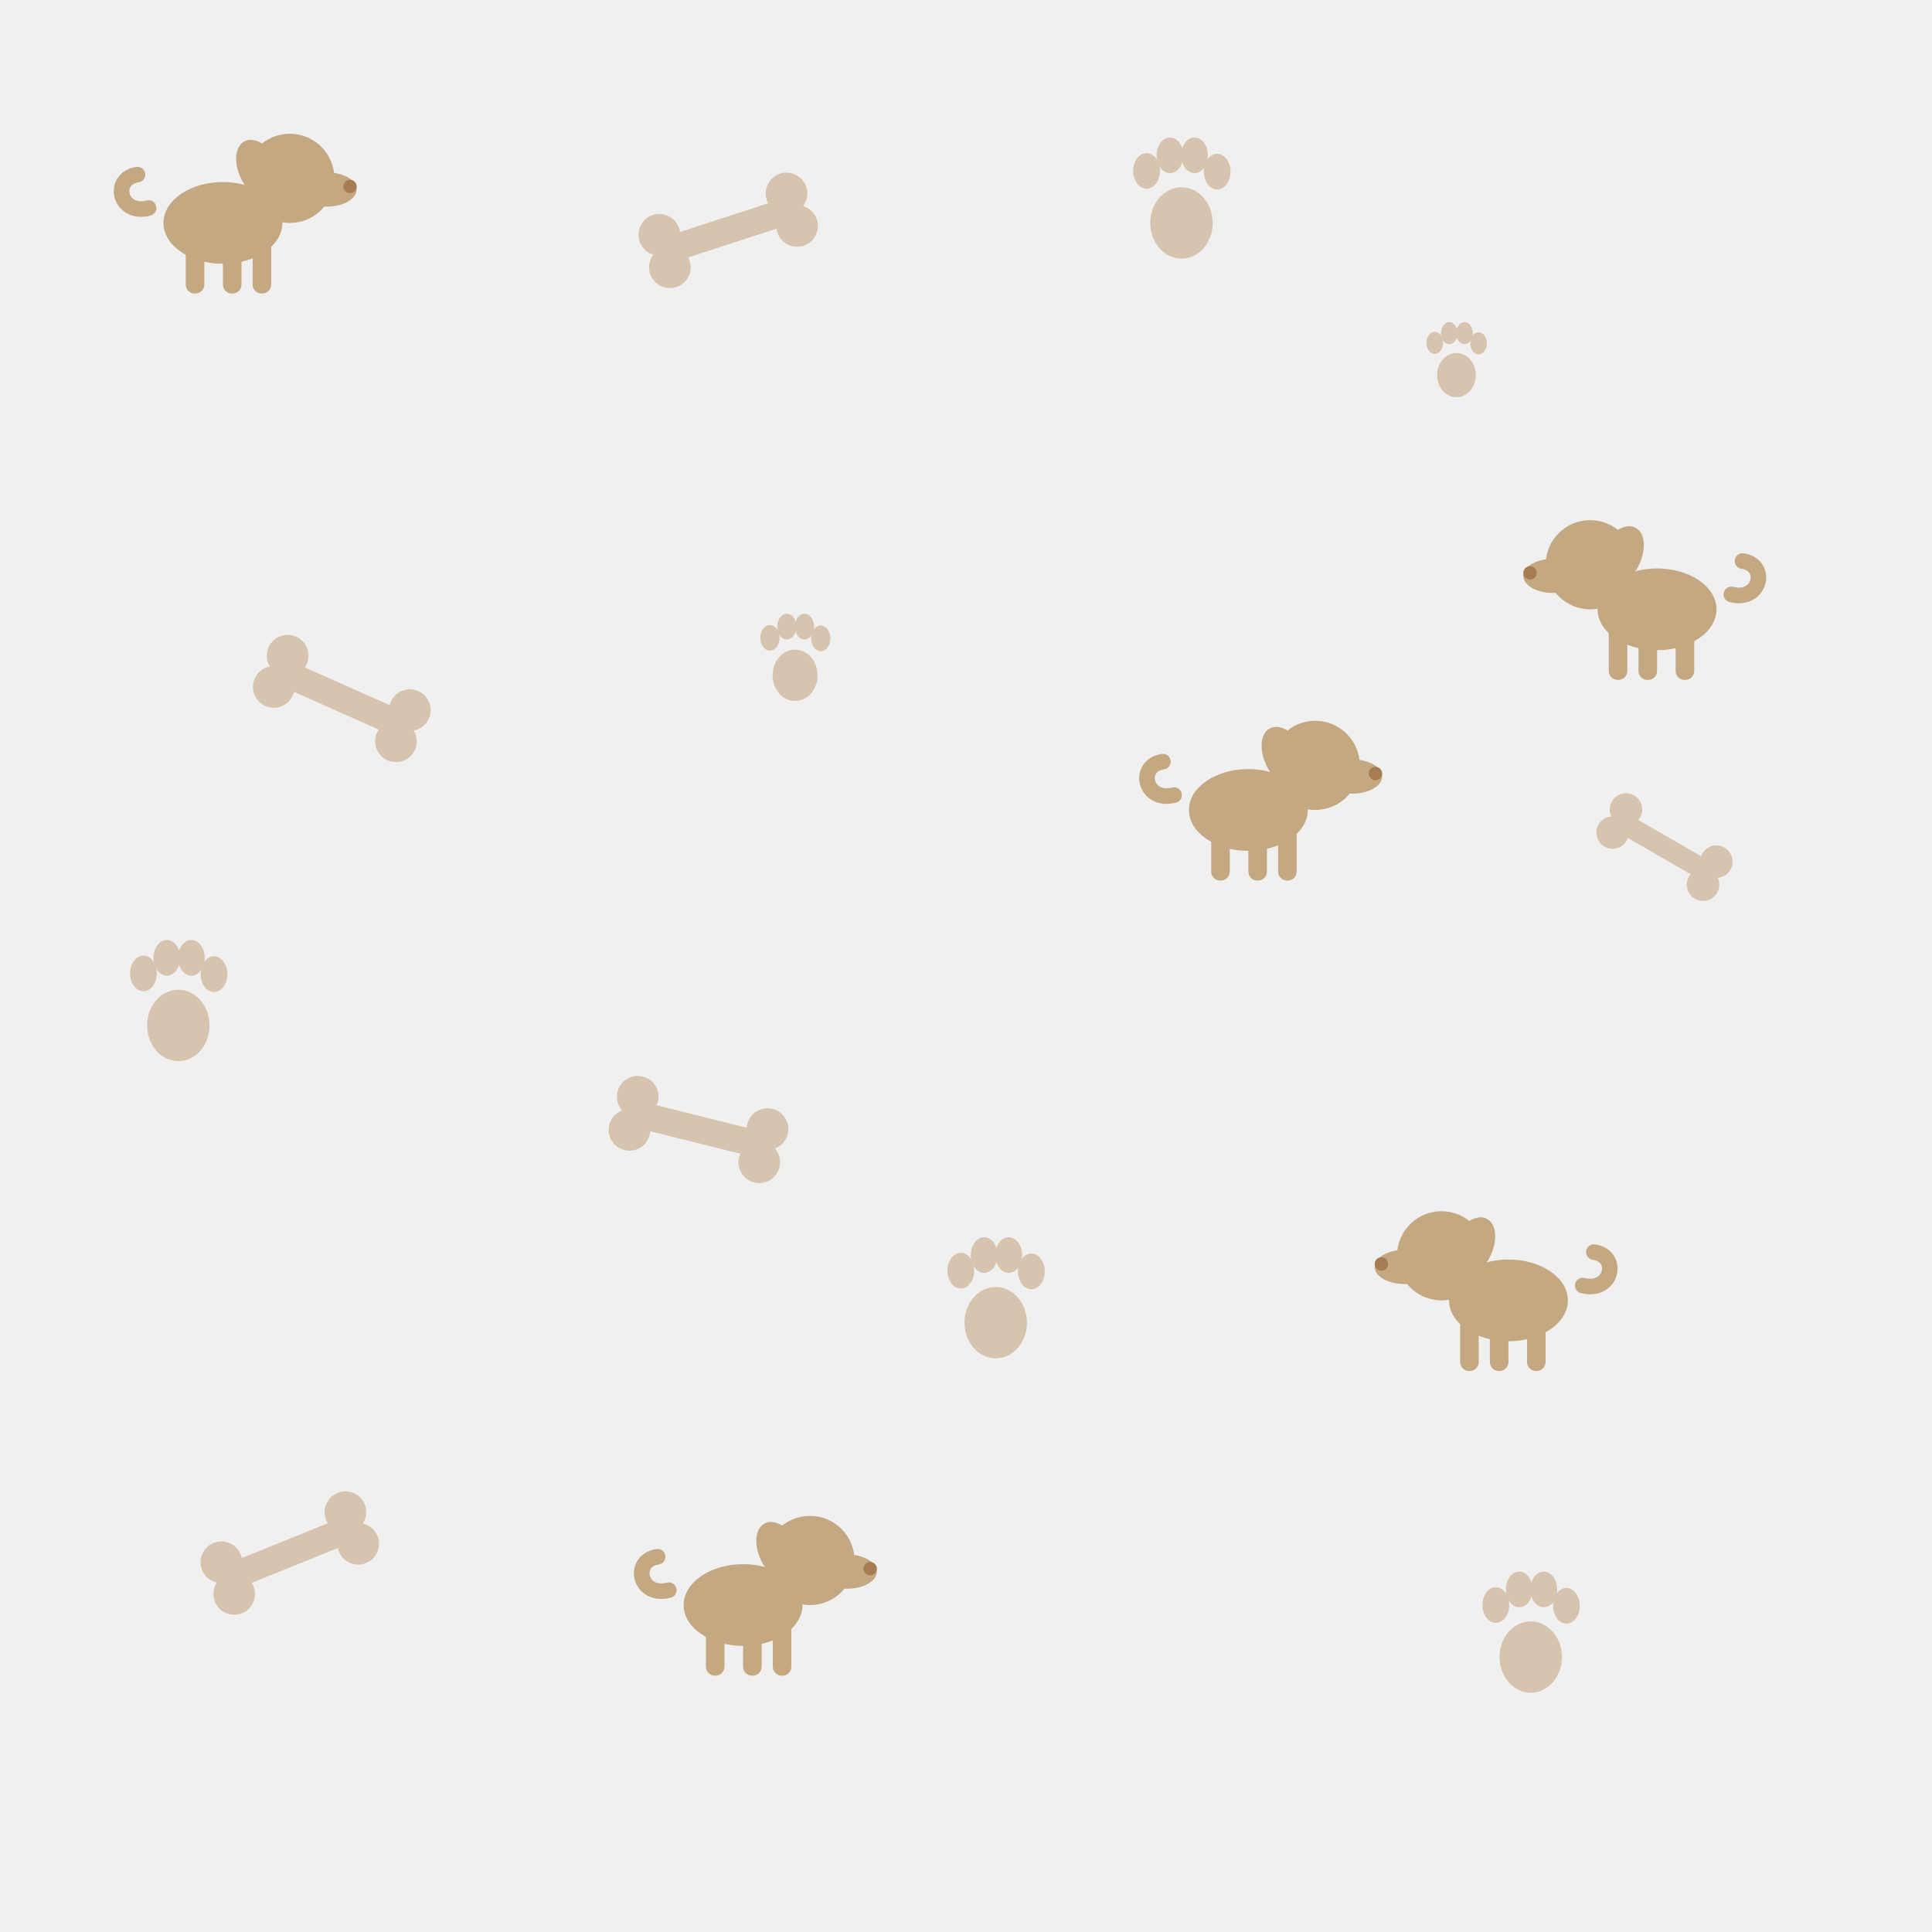
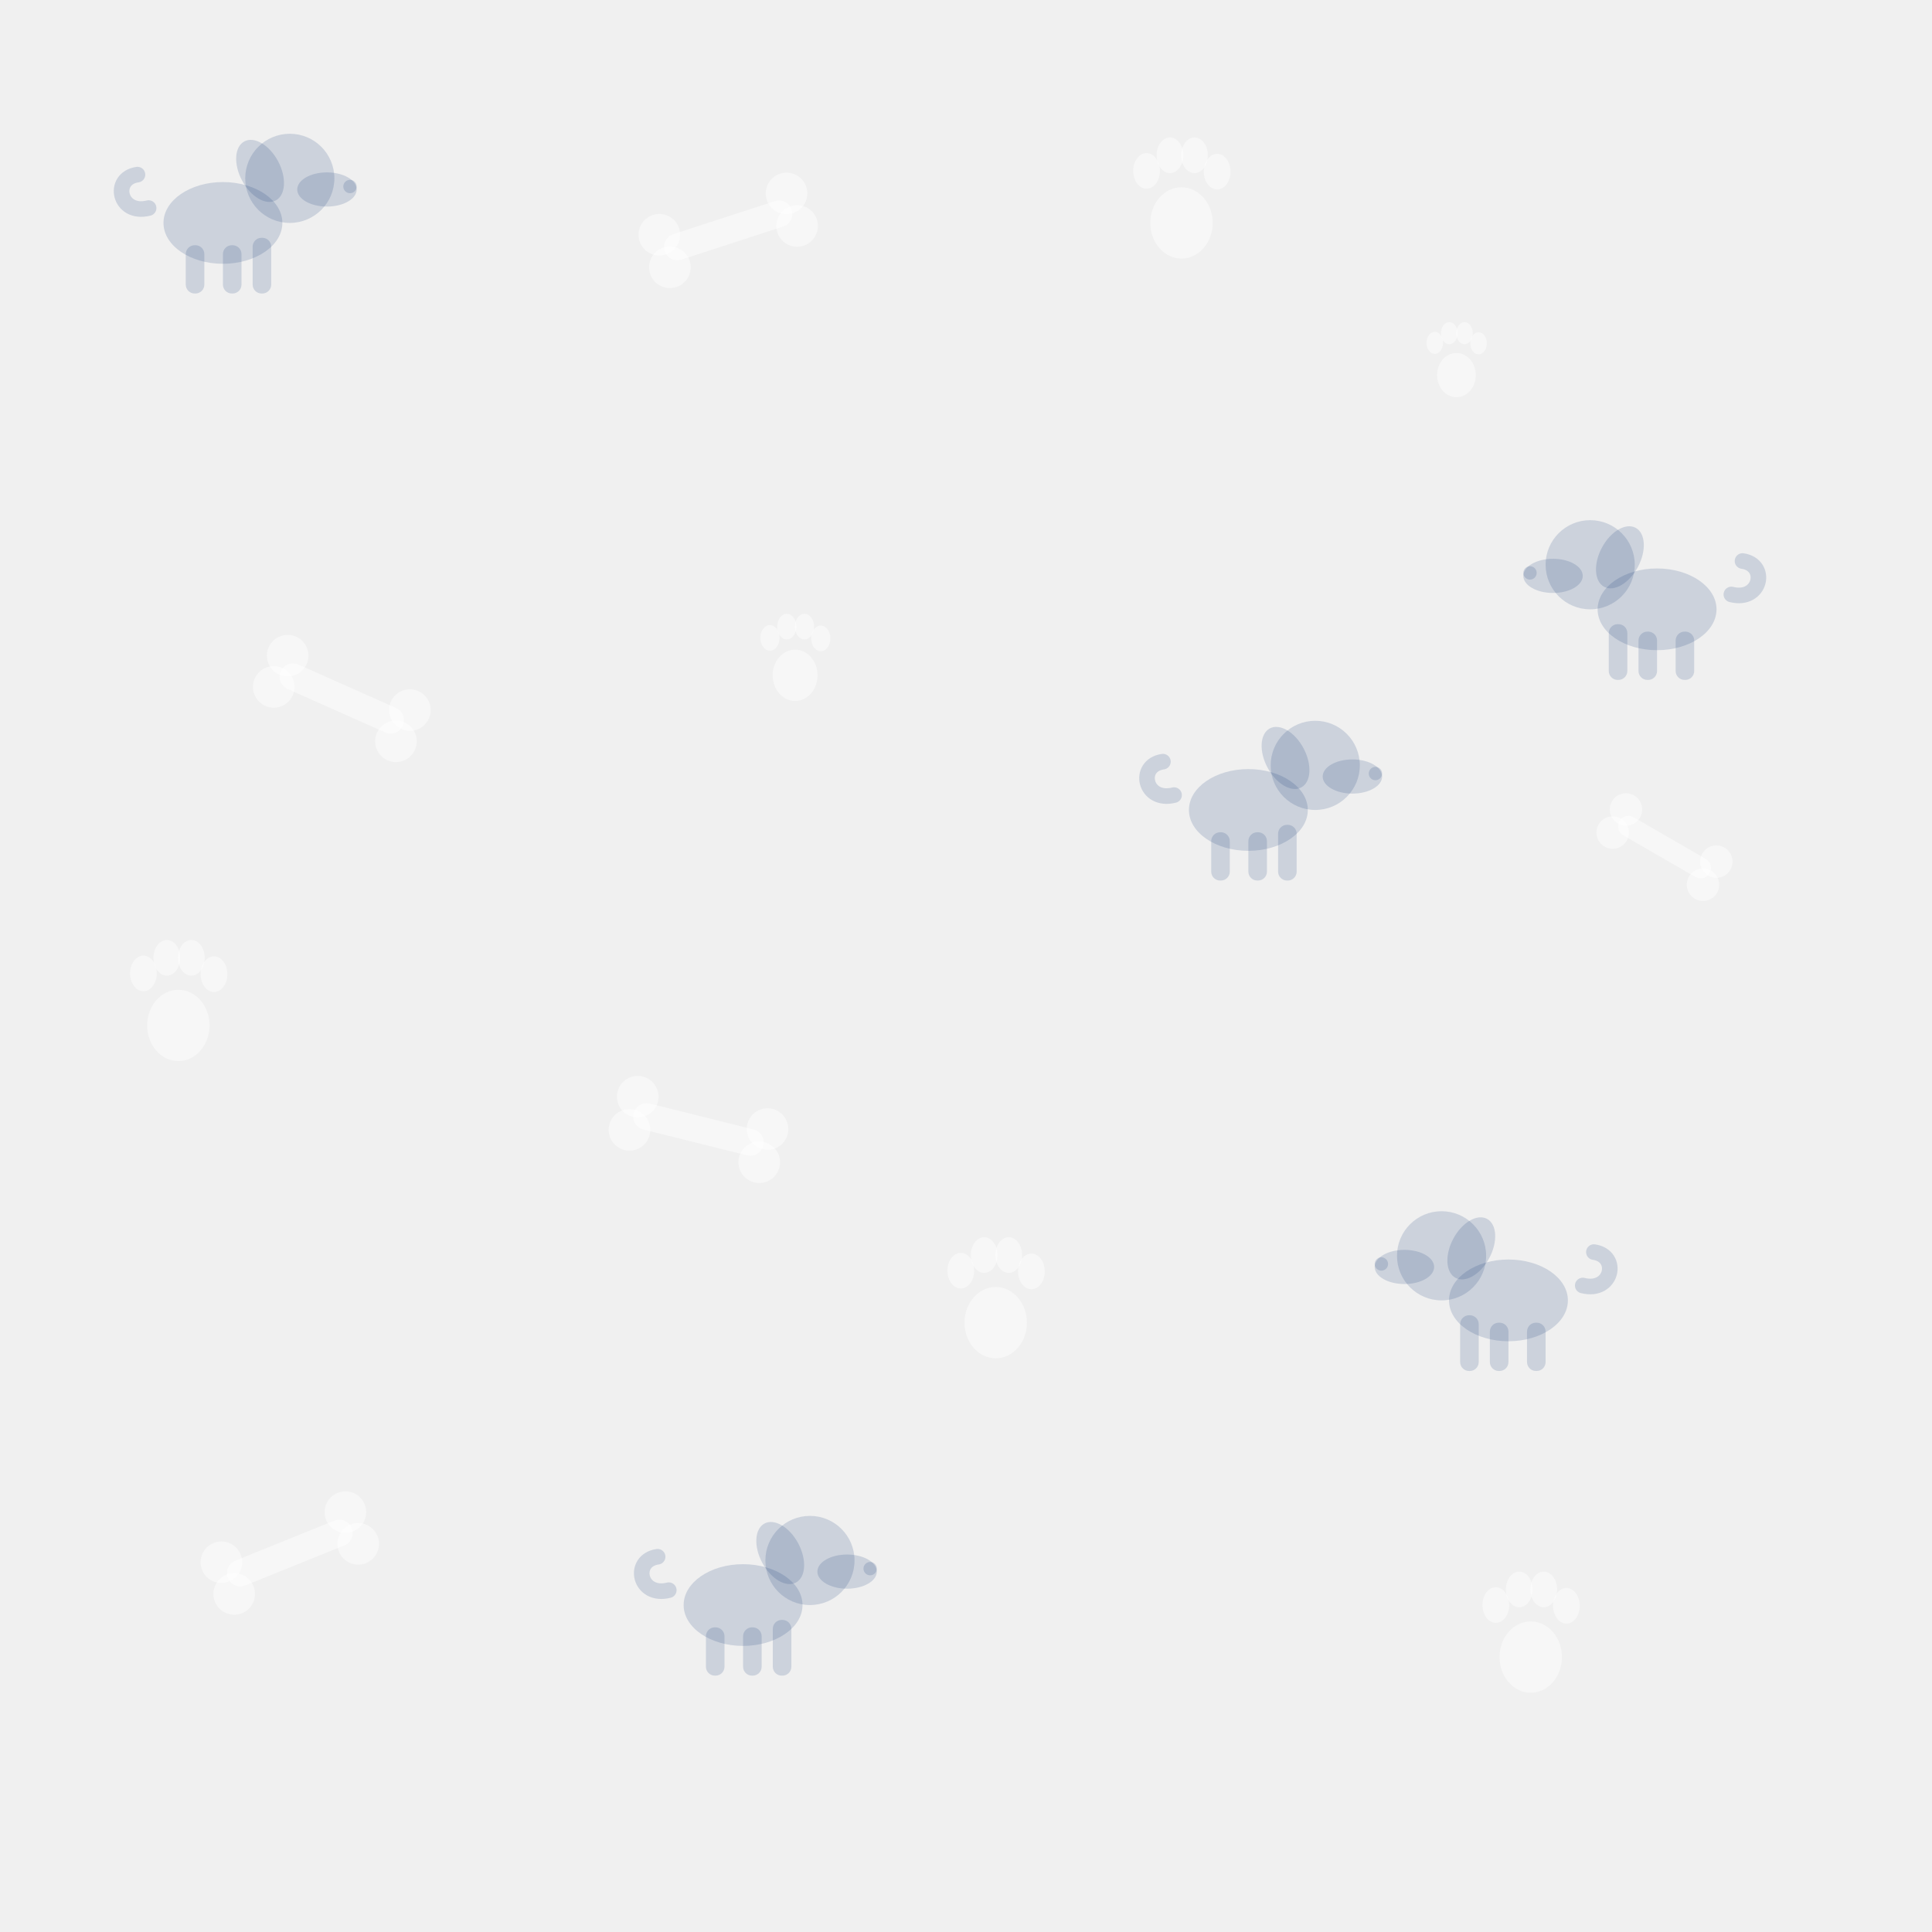
<svg xmlns="http://www.w3.org/2000/svg" width="520" height="520" viewBox="0 0 520 520">
  <defs>
-     <g id="paw" fill="#d7c4ae">
+     <g id="paw" fill="#ffffff" fill-opacity="0.45">
      <ellipse cx="0" cy="8" rx="8.4" ry="9.6" />
      <ellipse cx="-9.4" cy="-6" rx="3.6" ry="4.8" />
      <ellipse cx="-3.1" cy="-10.2" rx="3.6" ry="4.8" />
      <ellipse cx="3.5" cy="-10.2" rx="3.6" ry="4.8" />
      <ellipse cx="9.6" cy="-5.8" rx="3.6" ry="4.8" />
    </g>
-     <g id="bone" fill="#d7c4ae">
+     <g id="bone" fill="#ffffff" fill-opacity="0.45">
      <rect x="-18" y="-3.6" width="36" height="7.2" rx="3.6" />
      <circle cx="-18" cy="-4.6" r="5.6" />
      <circle cx="-18" cy="4.6" r="5.6" />
      <circle cx="18" cy="-4.6" r="5.6" />
      <circle cx="18" cy="4.6" r="5.6" />
    </g>
-     <g id="dog" fill="#c4a882">
-       <path d="M4 28c-8 2-10-8-3-9" fill="none" stroke="#c4a882" stroke-width="4.2" stroke-linecap="round" />
+     <g id="dog" fill="#123376" fill-opacity="0.16">
+       <path d="M4 28c-8 2-10-8-3-9" fill="none" stroke="#123376" stroke-opacity="0.16" stroke-width="4.2" stroke-linecap="round" />
      <ellipse cx="24" cy="32" rx="16" ry="11" />
      <rect x="14" y="38" width="5" height="13" rx="2.4" />
      <rect x="24" y="38" width="5" height="13" rx="2.4" />
      <rect x="32" y="36" width="5" height="15" rx="2.4" />
      <circle cx="42" cy="20" r="12" />
      <ellipse cx="34" cy="18" rx="5.5" ry="9" transform="rotate(-28 34 18)" />
      <ellipse cx="52" cy="23" rx="8" ry="4.6" />
-       <circle cx="58.2" cy="22.2" r="1.8" fill="#a67c52" />
+       <circle cx="58.2" cy="22.2" r="1.8" fill="#123376" />
    </g>
  </defs>
  <use href="#dog" transform="translate(36 28)" />
  <use href="#bone" transform="translate(196 62) rotate(-18)" />
  <use href="#paw" transform="translate(318 52)" />
  <use href="#dog" transform="translate(470 132) scale(-1 1)" />
  <use href="#bone" transform="translate(92 188) rotate(24)" />
  <use href="#paw" transform="translate(214 176) scale(0.72)" />
  <use href="#dog" transform="translate(312 186)" />
  <use href="#paw" transform="translate(48 268)" />
  <use href="#bone" transform="translate(188 304) rotate(14)" />
  <use href="#dog" transform="translate(430 318) scale(-1 1)" />
  <use href="#paw" transform="translate(268 348)" />
  <use href="#bone" transform="translate(78 418) rotate(-22)" />
  <use href="#dog" transform="translate(176 400)" />
  <use href="#paw" transform="translate(412 438)" />
  <use href="#paw" transform="translate(392 96) scale(0.62)" />
  <use href="#bone" transform="translate(448 228) rotate(30) scale(0.78)" />
</svg>
